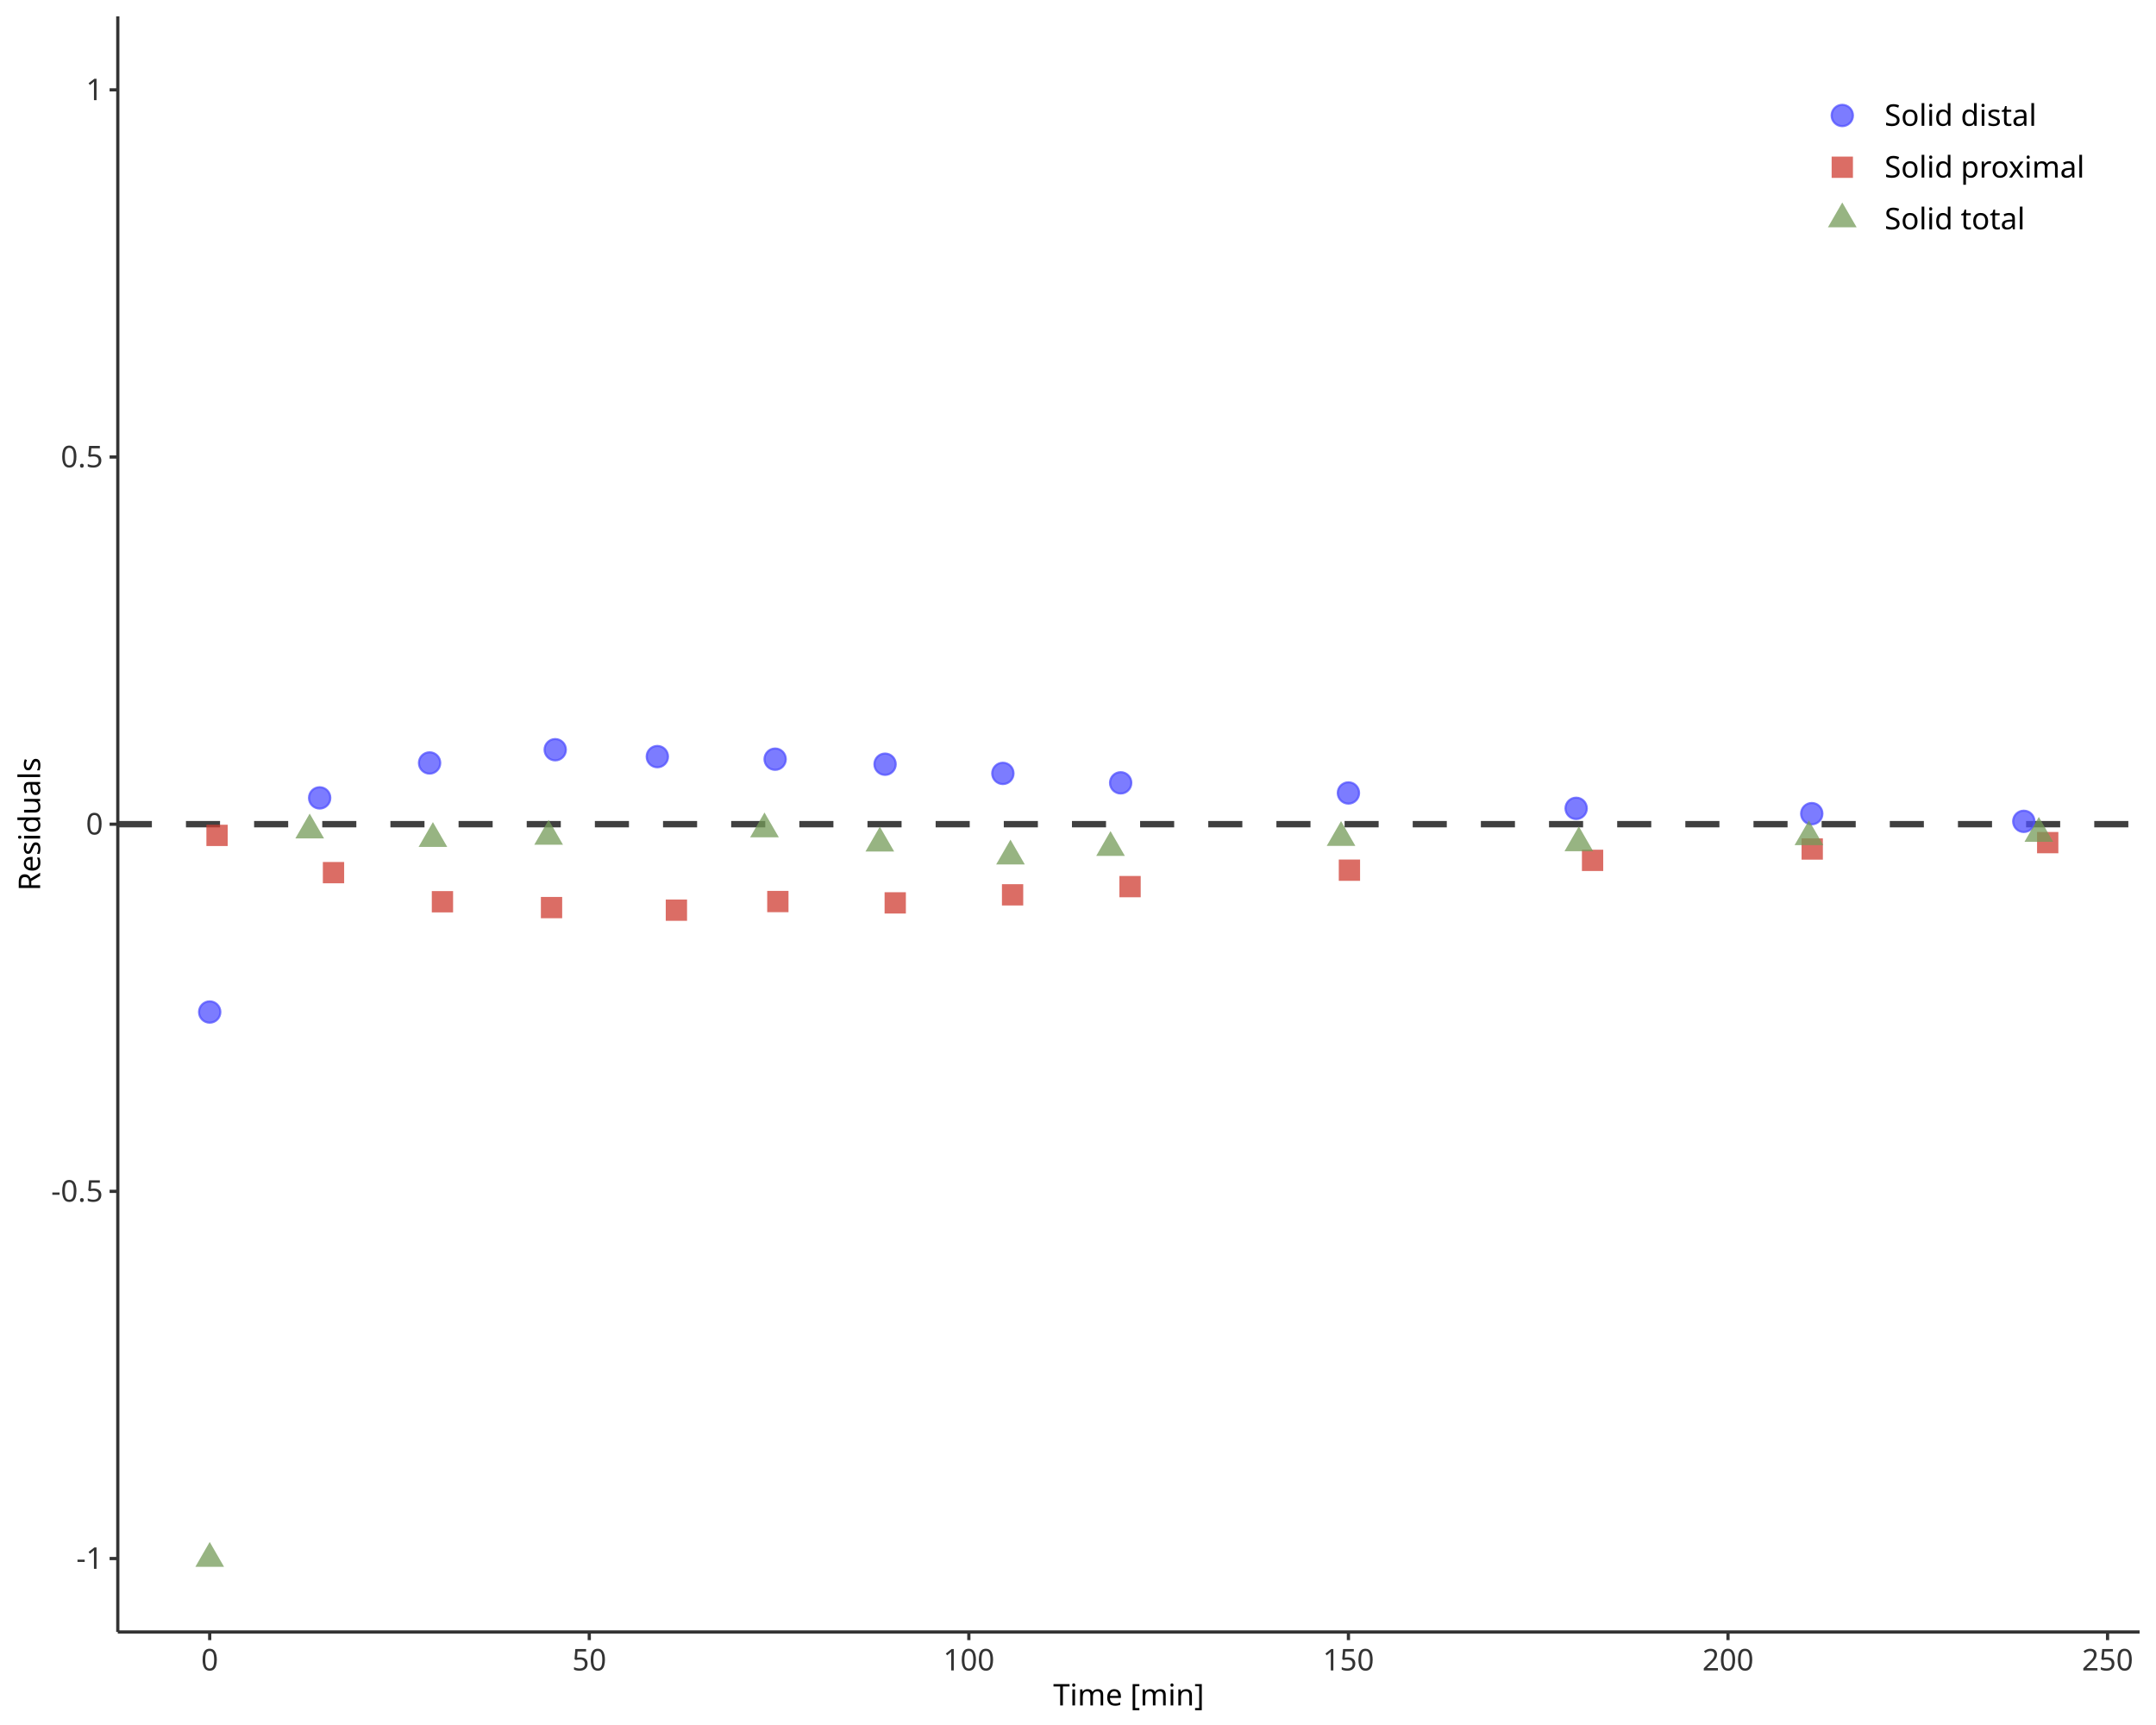
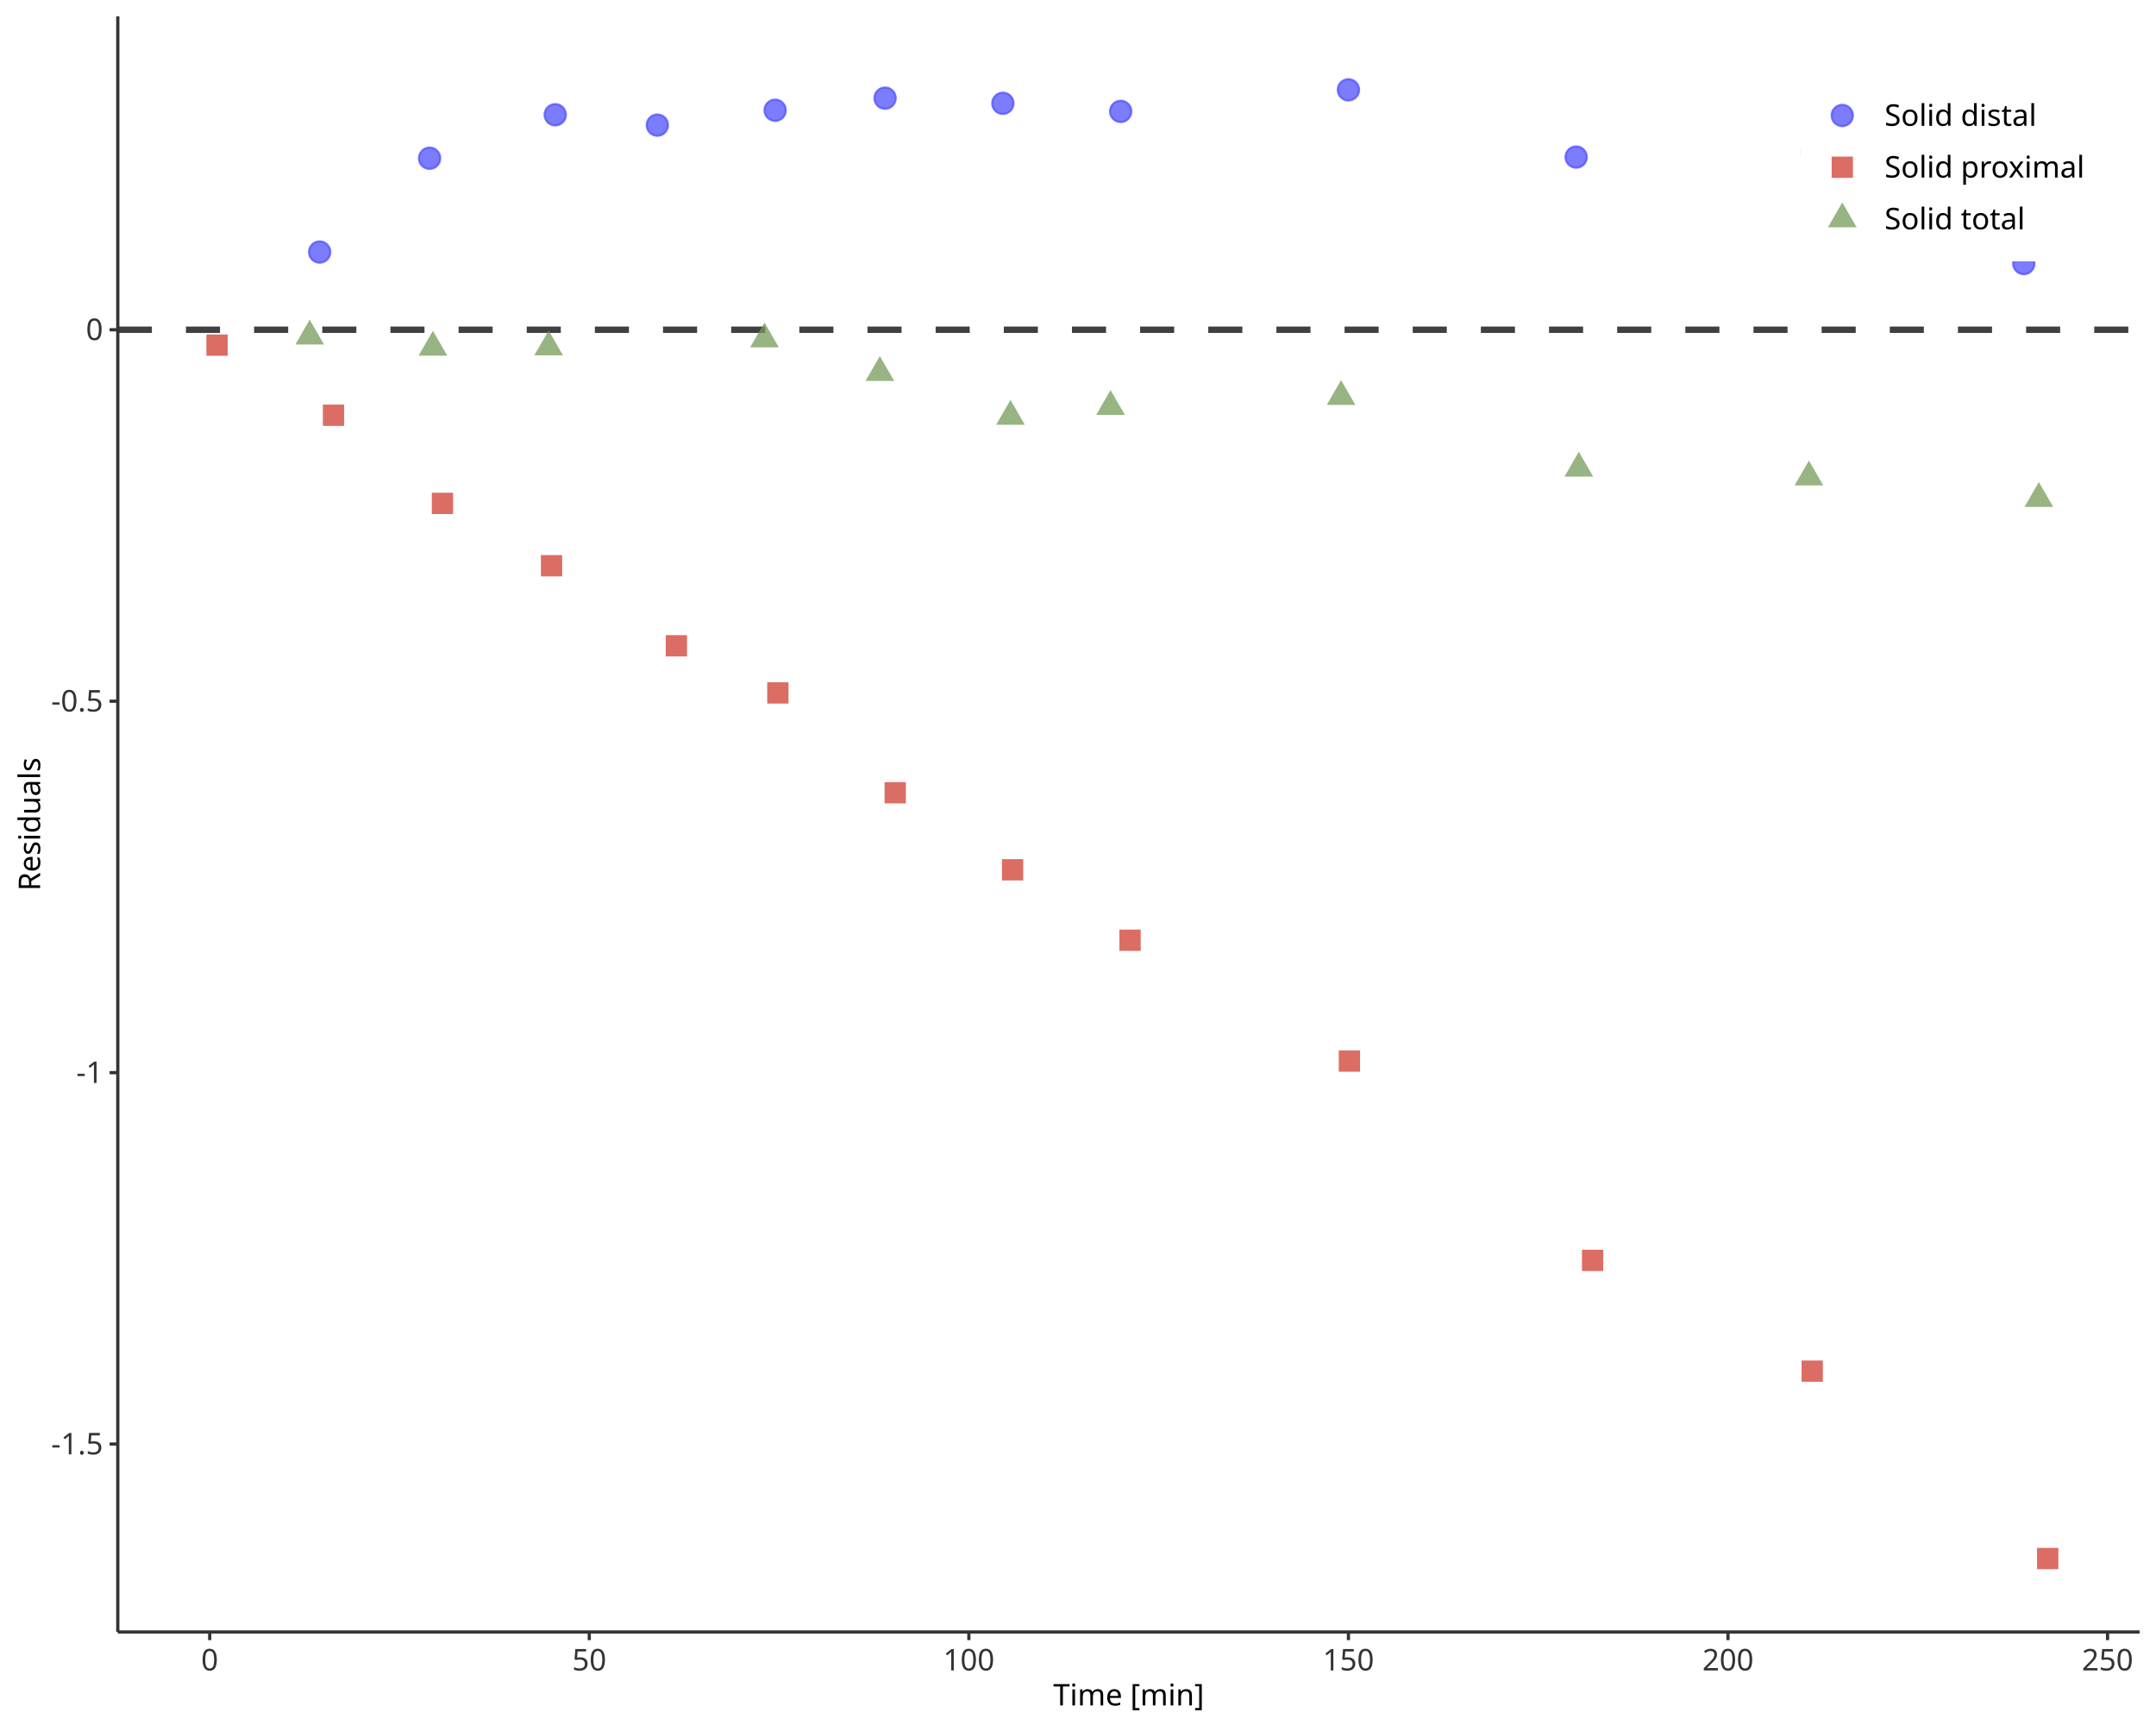
<svg xmlns="http://www.w3.org/2000/svg" class="svglite" data-engine-version="2.0" width="720.00pt" height="576.00pt" viewBox="0 0 720.00 576.00">
  <defs>
    <style type="text/css">
    .svglite line, .svglite polyline, .svglite polygon, .svglite path, .svglite rect, .svglite circle {
      fill: none;
      stroke: #000000;
      stroke-linecap: round;
      stroke-linejoin: round;
      stroke-miterlimit: 10.00;
    }
  </style>
  </defs>
  <rect width="100%" height="100%" style="stroke: none; fill: #FFFFFF;" />
  <defs>
    <clipPath id="cpMC4wMHw3MjAuMDB8MC4wMHw1NzYuMDA=">
      <rect x="0.00" y="0.00" width="720.00" height="576.00" />
    </clipPath>
  </defs>
  <g clip-path="url(#cpMC4wMHw3MjAuMDB8MC4wMHw1NzYuMDA=)">
    <rect x="0.00" y="0.00" width="720.00" height="576.00" style="stroke-width: 1.07; stroke: none; fill: #FFFFFF;" />
  </g>
  <defs>
    <clipPath id="cpMzkuMzR8NzE0LjUyfDUuNDh8NTQ0Ljkz">
      <rect x="39.34" y="5.48" width="675.18" height="539.45" />
    </clipPath>
  </defs>
  <g clip-path="url(#cpMzkuMzR8NzE0LjUyfDUuNDh8NTQ0Ljkz)">
    <rect x="39.34" y="5.48" width="675.18" height="539.45" style="stroke-width: 1.07; stroke: none; fill: #FFFFFF;" />
  </g>
  <g clip-path="url(#cpMC4wMHw3MjAuMDB8MC4wMHw1NzYuMDA=)">
</g>
  <g clip-path="url(#cpMzkuMzR8NzE0LjUyfDUuNDh8NTQ0Ljkz)">
</g>
  <g clip-path="url(#cpMC4wMHw3MjAuMDB8MC4wMHw1NzYuMDA=)">
</g>
  <g clip-path="url(#cpMzkuMzR8NzE0LjUyfDUuNDh8NTQ0Ljkz)">
</g>
  <g clip-path="url(#cpMC4wMHw3MjAuMDB8MC4wMHw1NzYuMDA=)">
</g>
  <g clip-path="url(#cpMzkuMzR8NzE0LjUyfDUuNDh8NTQ0Ljkz)">
</g>
  <g clip-path="url(#cpMC4wMHw3MjAuMDB8MC4wMHw1NzYuMDA=)">
</g>
  <g clip-path="url(#cpMzkuMzR8NzE0LjUyfDUuNDh8NTQ0Ljkz)">
</g>
  <g clip-path="url(#cpMC4wMHw3MjAuMDB8MC4wMHw1NzYuMDA=)">
</g>
  <g clip-path="url(#cpMzkuMzR8NzE0LjUyfDUuNDh8NTQ0Ljkz)">
</g>
  <g clip-path="url(#cpMC4wMHw3MjAuMDB8MC4wMHw1NzYuMDA=)">
</g>
  <g clip-path="url(#cpMzkuMzR8NzE0LjUyfDUuNDh8NTQ0Ljkz)">
</g>
  <g clip-path="url(#cpMC4wMHw3MjAuMDB8MC4wMHw1NzYuMDA=)">
</g>
  <g clip-path="url(#cpMzkuMzR8NzE0LjUyfDUuNDh8NTQ0Ljkz)">
</g>
  <g clip-path="url(#cpMC4wMHw3MjAuMDB8MC4wMHw1NzYuMDA=)">
</g>
  <g clip-path="url(#cpMzkuMzR8NzE0LjUyfDUuNDh8NTQ0Ljkz)">
</g>
  <g clip-path="url(#cpMC4wMHw3MjAuMDB8MC4wMHw1NzYuMDA=)">
</g>
  <g clip-path="url(#cpMzkuMzR8NzE0LjUyfDUuNDh8NTQ0Ljkz)">
</g>
  <g clip-path="url(#cpMC4wMHw3MjAuMDB8MC4wMHw1NzYuMDA=)">
</g>
  <g clip-path="url(#cpMzkuMzR8NzE0LjUyfDUuNDh8NTQ0Ljkz)">
</g>
  <g clip-path="url(#cpMC4wMHw3MjAuMDB8MC4wMHw1NzYuMDA=)">
</g>
  <g clip-path="url(#cpMzkuMzR8NzE0LjUyfDUuNDh8NTQ0Ljkz)">
</g>
  <g clip-path="url(#cpMC4wMHw3MjAuMDB8MC4wMHw1NzYuMDA=)">
</g>
  <g clip-path="url(#cpMzkuMzR8NzE0LjUyfDUuNDh8NTQ0Ljkz)">
</g>
  <g clip-path="url(#cpMC4wMHw3MjAuMDB8MC4wMHw1NzYuMDA=)">
</g>
  <g clip-path="url(#cpMzkuMzR8NzE0LjUyfDUuNDh8NTQ0Ljkz)">
</g>
  <g clip-path="url(#cpMC4wMHw3MjAuMDB8MC4wMHw1NzYuMDA=)">
</g>
  <g clip-path="url(#cpMzkuMzR8NzE0LjUyfDUuNDh8NTQ0Ljkz)">
</g>
  <g clip-path="url(#cpMC4wMHw3MjAuMDB8MC4wMHw1NzYuMDA=)">
</g>
  <g clip-path="url(#cpMzkuMzR8NzE0LjUyfDUuNDh8NTQ0Ljkz)">
</g>
  <g clip-path="url(#cpMC4wMHw3MjAuMDB8MC4wMHw1NzYuMDA=)">
</g>
  <g clip-path="url(#cpMzkuMzR8NzE0LjUyfDUuNDh8NTQ0Ljkz)">
-     <line x1="39.34" y1="275.21" x2="714.52" y2="275.21" style="stroke-width: 2.13; stroke: #000000; stroke-opacity: 0.75; stroke-dasharray: 11.38,11.38; stroke-linecap: butt;" />
-     <circle cx="70.03" cy="337.93" r="3.56" style="stroke-width: 0.71; stroke: #5050FF; stroke-opacity: 0.75; fill: #5050FF; fill-opacity: 0.75;" />
-     <circle cx="106.75" cy="266.43" r="3.56" style="stroke-width: 0.71; stroke: #5050FF; stroke-opacity: 0.75; fill: #5050FF; fill-opacity: 0.75;" />
-     <circle cx="143.46" cy="254.76" r="3.56" style="stroke-width: 0.71; stroke: #5050FF; stroke-opacity: 0.75; fill: #5050FF; fill-opacity: 0.75;" />
-     <circle cx="185.42" cy="250.34" r="3.56" style="stroke-width: 0.71; stroke: #5050FF; stroke-opacity: 0.75; fill: #5050FF; fill-opacity: 0.75;" />
-     <circle cx="219.52" cy="252.64" r="3.56" style="stroke-width: 0.71; stroke: #5050FF; stroke-opacity: 0.75; fill: #5050FF; fill-opacity: 0.75;" />
-     <circle cx="258.86" cy="253.50" r="3.56" style="stroke-width: 0.71; stroke: #5050FF; stroke-opacity: 0.75; fill: #5050FF; fill-opacity: 0.75;" />
-     <circle cx="295.57" cy="255.18" r="3.56" style="stroke-width: 0.71; stroke: #5050FF; stroke-opacity: 0.75; fill: #5050FF; fill-opacity: 0.75;" />
-     <circle cx="334.91" cy="258.25" r="3.56" style="stroke-width: 0.71; stroke: #5050FF; stroke-opacity: 0.75; fill: #5050FF; fill-opacity: 0.75;" />
-     <circle cx="374.25" cy="261.40" r="3.56" style="stroke-width: 0.71; stroke: #5050FF; stroke-opacity: 0.75; fill: #5050FF; fill-opacity: 0.75;" />
-     <circle cx="450.31" cy="264.78" r="3.56" style="stroke-width: 0.71; stroke: #5050FF; stroke-opacity: 0.75; fill: #5050FF; fill-opacity: 0.75;" />
-     <circle cx="526.36" cy="269.92" r="3.56" style="stroke-width: 0.71; stroke: #5050FF; stroke-opacity: 0.75; fill: #5050FF; fill-opacity: 0.75;" />
-     <circle cx="605.04" cy="271.69" r="3.56" style="stroke-width: 0.71; stroke: #5050FF; stroke-opacity: 0.75; fill: #5050FF; fill-opacity: 0.75;" />
-     <circle cx="675.85" cy="274.26" r="3.56" style="stroke-width: 0.71; stroke: #5050FF; stroke-opacity: 0.75; fill: #5050FF; fill-opacity: 0.75;" />
-     <polygon points="68.93,282.50 76.04,282.50 76.04,275.39 68.93,275.39 " style="stroke-width: 0.71; stroke: none; fill: #CE3D32; fill-opacity: 0.75;" />
-     <polygon points="107.82,294.94 114.93,294.94 114.93,287.83 107.82,287.83 " style="stroke-width: 0.71; stroke: none; fill: #CE3D32; fill-opacity: 0.75;" />
-     <polygon points="144.20,304.66 151.31,304.66 151.31,297.55 144.20,297.55 " style="stroke-width: 0.71; stroke: none; fill: #CE3D32; fill-opacity: 0.75;" />
-     <polygon points="180.63,306.61 187.74,306.61 187.74,299.50 180.63,299.50 " style="stroke-width: 0.71; stroke: none; fill: #CE3D32; fill-opacity: 0.75;" />
-     <polygon points="222.33,307.47 229.44,307.47 229.44,300.36 222.33,300.36 " style="stroke-width: 0.71; stroke: none; fill: #CE3D32; fill-opacity: 0.75;" />
-     <polygon points="256.21,304.59 263.32,304.59 263.32,297.48 256.21,297.48 " style="stroke-width: 0.71; stroke: none; fill: #CE3D32; fill-opacity: 0.75;" />
-     <polygon points="295.41,305.04 302.52,305.04 302.52,297.93 295.41,297.93 " style="stroke-width: 0.71; stroke: none; fill: #CE3D32; fill-opacity: 0.75;" />
-     <polygon points="334.60,302.35 341.71,302.35 341.71,295.24 334.60,295.24 " style="stroke-width: 0.71; stroke: none; fill: #CE3D32; fill-opacity: 0.75;" />
-     <polygon points="373.83,299.61 380.94,299.61 380.94,292.50 373.83,292.50 " style="stroke-width: 0.71; stroke: none; fill: #CE3D32; fill-opacity: 0.75;" />
-     <polygon points="447.09,294.12 454.20,294.12 454.20,287.01 447.09,287.01 " style="stroke-width: 0.71; stroke: none; fill: #CE3D32; fill-opacity: 0.75;" />
-     <polygon points="528.29,290.84 535.40,290.84 535.40,283.73 528.29,283.73 " style="stroke-width: 0.71; stroke: none; fill: #CE3D32; fill-opacity: 0.75;" />
-     <polygon points="601.64,287.05 608.75,287.05 608.75,279.94 601.64,279.94 " style="stroke-width: 0.71; stroke: none; fill: #CE3D32; fill-opacity: 0.75;" />
-     <polygon points="680.28,284.92 687.39,284.92 687.39,277.81 680.28,277.81 " style="stroke-width: 0.71; stroke: none; fill: #CE3D32; fill-opacity: 0.75;" />
-     <polygon points="70.03,514.88 74.82,523.18 65.24,523.18 " style="stroke-width: 0.71; stroke: none; fill: #749B58; fill-opacity: 0.75;" />
-     <polygon points="103.42,271.66 108.21,279.95 98.64,279.95 " style="stroke-width: 0.71; stroke: none; fill: #749B58; fill-opacity: 0.75;" />
-     <polygon points="144.57,274.51 149.36,282.80 139.79,282.80 " style="stroke-width: 0.71; stroke: none; fill: #749B58; fill-opacity: 0.75;" />
-     <polygon points="183.22,273.77 188.01,282.06 178.43,282.06 " style="stroke-width: 0.71; stroke: none; fill: #749B58; fill-opacity: 0.75;" />
-     <polygon points="255.30,271.30 260.09,279.59 250.51,279.59 " style="stroke-width: 0.71; stroke: none; fill: #749B58; fill-opacity: 0.75;" />
-     <polygon points="293.82,276.04 298.61,284.33 289.03,284.33 " style="stroke-width: 0.71; stroke: none; fill: #749B58; fill-opacity: 0.75;" />
-     <polygon points="337.45,280.37 342.24,288.66 332.66,288.66 " style="stroke-width: 0.71; stroke: none; fill: #749B58; fill-opacity: 0.75;" />
-     <polygon points="370.86,277.51 375.65,285.80 366.08,285.80 " style="stroke-width: 0.71; stroke: none; fill: #749B58; fill-opacity: 0.75;" />
-     <polygon points="447.85,274.16 452.63,282.46 443.06,282.46 " style="stroke-width: 0.71; stroke: none; fill: #749B58; fill-opacity: 0.75;" />
-     <polygon points="527.26,275.94 532.04,284.23 522.47,284.23 " style="stroke-width: 0.71; stroke: none; fill: #749B58; fill-opacity: 0.75;" />
-     <polygon points="604.09,273.91 608.88,282.20 599.30,282.20 " style="stroke-width: 0.71; stroke: none; fill: #749B58; fill-opacity: 0.75;" />
-     <polygon points="680.87,272.79 685.66,281.09 676.08,281.09 " style="stroke-width: 0.71; stroke: none; fill: #749B58; fill-opacity: 0.75;" />
+     <line x1="39.34" y1="110.11" x2="714.52" y2="110.11" style="stroke-width: 2.13; stroke: #000000; stroke-opacity: 0.75; stroke-dasharray: 11.38,11.38; stroke-linecap: butt;" />
+     <circle cx="106.75" cy="84.16" r="3.56" style="stroke-width: 0.71; stroke: #5050FF; stroke-opacity: 0.75; fill: #5050FF; fill-opacity: 0.75;" />
+     <circle cx="143.46" cy="52.84" r="3.56" style="stroke-width: 0.71; stroke: #5050FF; stroke-opacity: 0.75; fill: #5050FF; fill-opacity: 0.75;" />
+     <circle cx="185.42" cy="38.32" r="3.56" style="stroke-width: 0.71; stroke: #5050FF; stroke-opacity: 0.75; fill: #5050FF; fill-opacity: 0.75;" />
+     <circle cx="219.52" cy="41.78" r="3.56" style="stroke-width: 0.71; stroke: #5050FF; stroke-opacity: 0.75; fill: #5050FF; fill-opacity: 0.75;" />
+     <circle cx="258.86" cy="36.81" r="3.56" style="stroke-width: 0.71; stroke: #5050FF; stroke-opacity: 0.75; fill: #5050FF; fill-opacity: 0.75;" />
+     <circle cx="295.57" cy="32.77" r="3.56" style="stroke-width: 0.71; stroke: #5050FF; stroke-opacity: 0.75; fill: #5050FF; fill-opacity: 0.75;" />
+     <circle cx="334.91" cy="34.50" r="3.56" style="stroke-width: 0.71; stroke: #5050FF; stroke-opacity: 0.75; fill: #5050FF; fill-opacity: 0.75;" />
+     <circle cx="374.25" cy="37.20" r="3.56" style="stroke-width: 0.71; stroke: #5050FF; stroke-opacity: 0.75; fill: #5050FF; fill-opacity: 0.75;" />
+     <circle cx="450.31" cy="30.00" r="3.56" style="stroke-width: 0.71; stroke: #5050FF; stroke-opacity: 0.75; fill: #5050FF; fill-opacity: 0.75;" />
+     <circle cx="526.36" cy="52.45" r="3.56" style="stroke-width: 0.71; stroke: #5050FF; stroke-opacity: 0.75; fill: #5050FF; fill-opacity: 0.75;" />
+     <circle cx="605.04" cy="50.94" r="3.56" style="stroke-width: 0.71; stroke: #5050FF; stroke-opacity: 0.75; fill: #5050FF; fill-opacity: 0.75;" />
+     <circle cx="675.85" cy="88.00" r="3.56" style="stroke-width: 0.71; stroke: #5050FF; stroke-opacity: 0.75; fill: #5050FF; fill-opacity: 0.75;" />
+     <polygon points="68.93,118.80 76.04,118.80 76.04,111.69 68.93,111.69 " style="stroke-width: 0.71; stroke: none; fill: #CE3D32; fill-opacity: 0.75;" />
+     <polygon points="107.82,142.21 114.93,142.21 114.93,135.10 107.82,135.10 " style="stroke-width: 0.71; stroke: none; fill: #CE3D32; fill-opacity: 0.75;" />
+     <polygon points="144.20,171.64 151.31,171.64 151.31,164.53 144.20,164.53 " style="stroke-width: 0.71; stroke: none; fill: #CE3D32; fill-opacity: 0.75;" />
+     <polygon points="180.63,192.47 187.74,192.47 187.74,185.35 180.63,185.35 " style="stroke-width: 0.71; stroke: none; fill: #CE3D32; fill-opacity: 0.75;" />
+     <polygon points="222.33,219.19 229.44,219.19 229.44,212.08 222.33,212.08 " style="stroke-width: 0.71; stroke: none; fill: #CE3D32; fill-opacity: 0.75;" />
+     <polygon points="256.21,234.93 263.32,234.93 263.32,227.82 256.21,227.82 " style="stroke-width: 0.71; stroke: none; fill: #CE3D32; fill-opacity: 0.75;" />
+     <polygon points="295.41,268.27 302.52,268.27 302.52,261.16 295.41,261.16 " style="stroke-width: 0.71; stroke: none; fill: #CE3D32; fill-opacity: 0.75;" />
+     <polygon points="334.60,293.99 341.71,293.99 341.71,286.88 334.60,286.88 " style="stroke-width: 0.71; stroke: none; fill: #CE3D32; fill-opacity: 0.75;" />
+     <polygon points="373.83,317.51 380.94,317.51 380.94,310.40 373.83,310.40 " style="stroke-width: 0.71; stroke: none; fill: #CE3D32; fill-opacity: 0.75;" />
+     <polygon points="447.09,357.86 454.20,357.86 454.20,350.75 447.09,350.75 " style="stroke-width: 0.71; stroke: none; fill: #CE3D32; fill-opacity: 0.75;" />
+     <polygon points="528.29,424.41 535.40,424.41 535.40,417.30 528.29,417.30 " style="stroke-width: 0.71; stroke: none; fill: #CE3D32; fill-opacity: 0.75;" />
+     <polygon points="601.64,461.40 608.75,461.40 608.75,454.29 601.64,454.29 " style="stroke-width: 0.71; stroke: none; fill: #CE3D32; fill-opacity: 0.75;" />
+     <polygon points="680.28,523.97 687.39,523.97 687.39,516.86 680.28,516.86 " style="stroke-width: 0.71; stroke: none; fill: #CE3D32; fill-opacity: 0.75;" />
+     <polygon points="103.42,106.73 108.21,115.03 98.64,115.03 " style="stroke-width: 0.71; stroke: none; fill: #749B58; fill-opacity: 0.75;" />
+     <polygon points="144.57,110.46 149.36,118.75 139.79,118.75 " style="stroke-width: 0.71; stroke: none; fill: #749B58; fill-opacity: 0.75;" />
+     <polygon points="183.22,110.36 188.01,118.65 178.43,118.65 " style="stroke-width: 0.71; stroke: none; fill: #749B58; fill-opacity: 0.75;" />
+     <polygon points="255.30,107.70 260.09,115.99 250.51,115.99 " style="stroke-width: 0.71; stroke: none; fill: #749B58; fill-opacity: 0.75;" />
+     <polygon points="293.82,118.90 298.61,127.20 289.03,127.20 " style="stroke-width: 0.71; stroke: none; fill: #749B58; fill-opacity: 0.75;" />
+     <polygon points="337.45,133.53 342.24,141.83 332.66,141.83 " style="stroke-width: 0.71; stroke: none; fill: #749B58; fill-opacity: 0.75;" />
+     <polygon points="370.86,130.24 375.65,138.54 366.08,138.54 " style="stroke-width: 0.71; stroke: none; fill: #749B58; fill-opacity: 0.75;" />
+     <polygon points="447.85,126.92 452.63,135.21 443.06,135.21 " style="stroke-width: 0.71; stroke: none; fill: #749B58; fill-opacity: 0.75;" />
+     <polygon points="527.26,150.84 532.04,159.14 522.47,159.14 " style="stroke-width: 0.71; stroke: none; fill: #749B58; fill-opacity: 0.75;" />
+     <polygon points="604.09,153.79 608.88,162.08 599.30,162.08 " style="stroke-width: 0.71; stroke: none; fill: #749B58; fill-opacity: 0.75;" />
+     <polygon points="680.87,160.96 685.66,169.26 676.08,169.26 " style="stroke-width: 0.71; stroke: none; fill: #749B58; fill-opacity: 0.75;" />
  </g>
  <g clip-path="url(#cpMC4wMHw3MjAuMDB8MC4wMHw1NzYuMDA=)">
    <polyline points="39.34,544.93 39.34,5.48 " style="stroke-width: 1.07; stroke: #333333; stroke-linecap: butt;" />
-     <text x="34.41" y="523.85" text-anchor="end" style="font-size: 10.00px; fill: #333333; font-family: sans;" textLength="8.89px" lengthAdjust="spacingAndGlyphs">-1</text>
-     <text x="34.41" y="401.25" text-anchor="end" style="font-size: 10.00px; fill: #333333; font-family: sans;" textLength="17.23px" lengthAdjust="spacingAndGlyphs">-0.5</text>
-     <text x="34.41" y="278.65" text-anchor="end" style="font-size: 10.00px; fill: #333333; font-family: sans;" textLength="5.56px" lengthAdjust="spacingAndGlyphs">0</text>
-     <text x="34.41" y="156.04" text-anchor="end" style="font-size: 10.00px; fill: #333333; font-family: sans;" textLength="13.90px" lengthAdjust="spacingAndGlyphs">0.5</text>
-     <text x="34.41" y="33.44" text-anchor="end" style="font-size: 10.00px; fill: #333333; font-family: sans;" textLength="5.56px" lengthAdjust="spacingAndGlyphs">1</text>
-     <polyline points="36.60,520.41 39.34,520.41 " style="stroke-width: 1.07; stroke: #333333; stroke-linecap: butt;" />
-     <polyline points="36.60,397.81 39.34,397.81 " style="stroke-width: 1.07; stroke: #333333; stroke-linecap: butt;" />
-     <polyline points="36.60,275.21 39.34,275.21 " style="stroke-width: 1.07; stroke: #333333; stroke-linecap: butt;" />
-     <polyline points="36.60,152.60 39.34,152.60 " style="stroke-width: 1.07; stroke: #333333; stroke-linecap: butt;" />
-     <polyline points="36.60,30.00 39.34,30.00 " style="stroke-width: 1.07; stroke: #333333; stroke-linecap: butt;" />
+     <text x="34.41" y="485.63" text-anchor="end" style="font-size: 10.00px; fill: #333333; font-family: sans;" textLength="17.23px" lengthAdjust="spacingAndGlyphs">-1.5</text>
+     <text x="34.41" y="361.61" text-anchor="end" style="font-size: 10.00px; fill: #333333; font-family: sans;" textLength="8.89px" lengthAdjust="spacingAndGlyphs">-1</text>
+     <text x="34.41" y="237.58" text-anchor="end" style="font-size: 10.00px; fill: #333333; font-family: sans;" textLength="17.23px" lengthAdjust="spacingAndGlyphs">-0.5</text>
+     <text x="34.41" y="113.55" text-anchor="end" style="font-size: 10.00px; fill: #333333; font-family: sans;" textLength="5.56px" lengthAdjust="spacingAndGlyphs">0</text>
+     <polyline points="36.60,482.19 39.34,482.19 " style="stroke-width: 1.07; stroke: #333333; stroke-linecap: butt;" />
+     <polyline points="36.60,358.17 39.34,358.17 " style="stroke-width: 1.07; stroke: #333333; stroke-linecap: butt;" />
+     <polyline points="36.60,234.14 39.34,234.14 " style="stroke-width: 1.07; stroke: #333333; stroke-linecap: butt;" />
+     <polyline points="36.60,110.11 39.34,110.11 " style="stroke-width: 1.07; stroke: #333333; stroke-linecap: butt;" />
    <polyline points="39.34,544.93 714.52,544.93 " style="stroke-width: 1.07; stroke: #333333; stroke-linecap: butt;" />
    <polyline points="70.03,547.67 70.03,544.93 " style="stroke-width: 1.07; stroke: #333333; stroke-linecap: butt;" />
    <polyline points="196.79,547.67 196.79,544.93 " style="stroke-width: 1.07; stroke: #333333; stroke-linecap: butt;" />
    <polyline points="323.55,547.67 323.55,544.93 " style="stroke-width: 1.07; stroke: #333333; stroke-linecap: butt;" />
    <polyline points="450.31,547.67 450.31,544.93 " style="stroke-width: 1.07; stroke: #333333; stroke-linecap: butt;" />
    <polyline points="577.07,547.67 577.07,544.93 " style="stroke-width: 1.07; stroke: #333333; stroke-linecap: butt;" />
    <polyline points="703.82,547.67 703.82,544.93 " style="stroke-width: 1.07; stroke: #333333; stroke-linecap: butt;" />
    <text x="70.03" y="557.78" text-anchor="middle" style="font-size: 10.00px; fill: #333333; font-family: sans;" textLength="5.56px" lengthAdjust="spacingAndGlyphs">0</text>
    <text x="196.79" y="557.78" text-anchor="middle" style="font-size: 10.00px; fill: #333333; font-family: sans;" textLength="11.12px" lengthAdjust="spacingAndGlyphs">50</text>
    <text x="323.55" y="557.78" text-anchor="middle" style="font-size: 10.00px; fill: #333333; font-family: sans;" textLength="16.69px" lengthAdjust="spacingAndGlyphs">100</text>
    <text x="450.31" y="557.78" text-anchor="middle" style="font-size: 10.00px; fill: #333333; font-family: sans;" textLength="16.69px" lengthAdjust="spacingAndGlyphs">150</text>
    <text x="577.07" y="557.78" text-anchor="middle" style="font-size: 10.00px; fill: #333333; font-family: sans;" textLength="16.69px" lengthAdjust="spacingAndGlyphs">200</text>
    <text x="703.82" y="557.78" text-anchor="middle" style="font-size: 10.00px; fill: #333333; font-family: sans;" textLength="16.69px" lengthAdjust="spacingAndGlyphs">250</text>
    <text x="376.93" y="569.48" text-anchor="middle" style="font-size: 10.00px; font-family: sans;" textLength="46.67px" lengthAdjust="spacingAndGlyphs">Time [min]</text>
    <text transform="translate(13.40,275.21) rotate(-90)" text-anchor="middle" style="font-size: 10.00px; font-family: sans;" textLength="43.92px" lengthAdjust="spacingAndGlyphs">Residuals</text>
    <rect x="601.11" y="18.97" width="96.53" height="68.28" style="stroke-width: 1.07; stroke: none; fill: #FFFFFF;" />
    <rect x="606.59" y="29.92" width="17.28" height="17.28" style="stroke-width: 1.07; stroke: none; fill: #FFFFFF;" />
    <circle cx="615.23" cy="38.56" r="3.56" style="stroke-width: 0.71; stroke: #5050FF; stroke-opacity: 0.75; fill: #5050FF; fill-opacity: 0.75;" />
    <rect x="606.59" y="47.20" width="17.28" height="17.28" style="stroke-width: 1.07; stroke: none; fill: #FFFFFF;" />
    <polygon points="611.68,59.40 618.79,59.40 618.79,52.29 611.68,52.29 " style="stroke-width: 0.71; stroke: none; fill: #CE3D32; fill-opacity: 0.75;" />
    <rect x="606.59" y="64.48" width="17.28" height="17.28" style="stroke-width: 1.07; stroke: none; fill: #FFFFFF;" />
    <polygon points="615.23,67.60 620.02,75.89 610.45,75.89 " style="stroke-width: 0.71; stroke: none; fill: #749B58; fill-opacity: 0.75;" />
    <text x="629.35" y="42.01" style="font-size: 10.00px; font-family: sans;" textLength="48.36px" lengthAdjust="spacingAndGlyphs">Solid distal</text>
    <text x="629.35" y="59.29" style="font-size: 10.00px; font-family: sans;" textLength="62.81px" lengthAdjust="spacingAndGlyphs">Solid proximal</text>
    <text x="629.35" y="76.57" style="font-size: 10.00px; font-family: sans;" textLength="43.91px" lengthAdjust="spacingAndGlyphs">Solid total</text>
  </g>
</svg>
